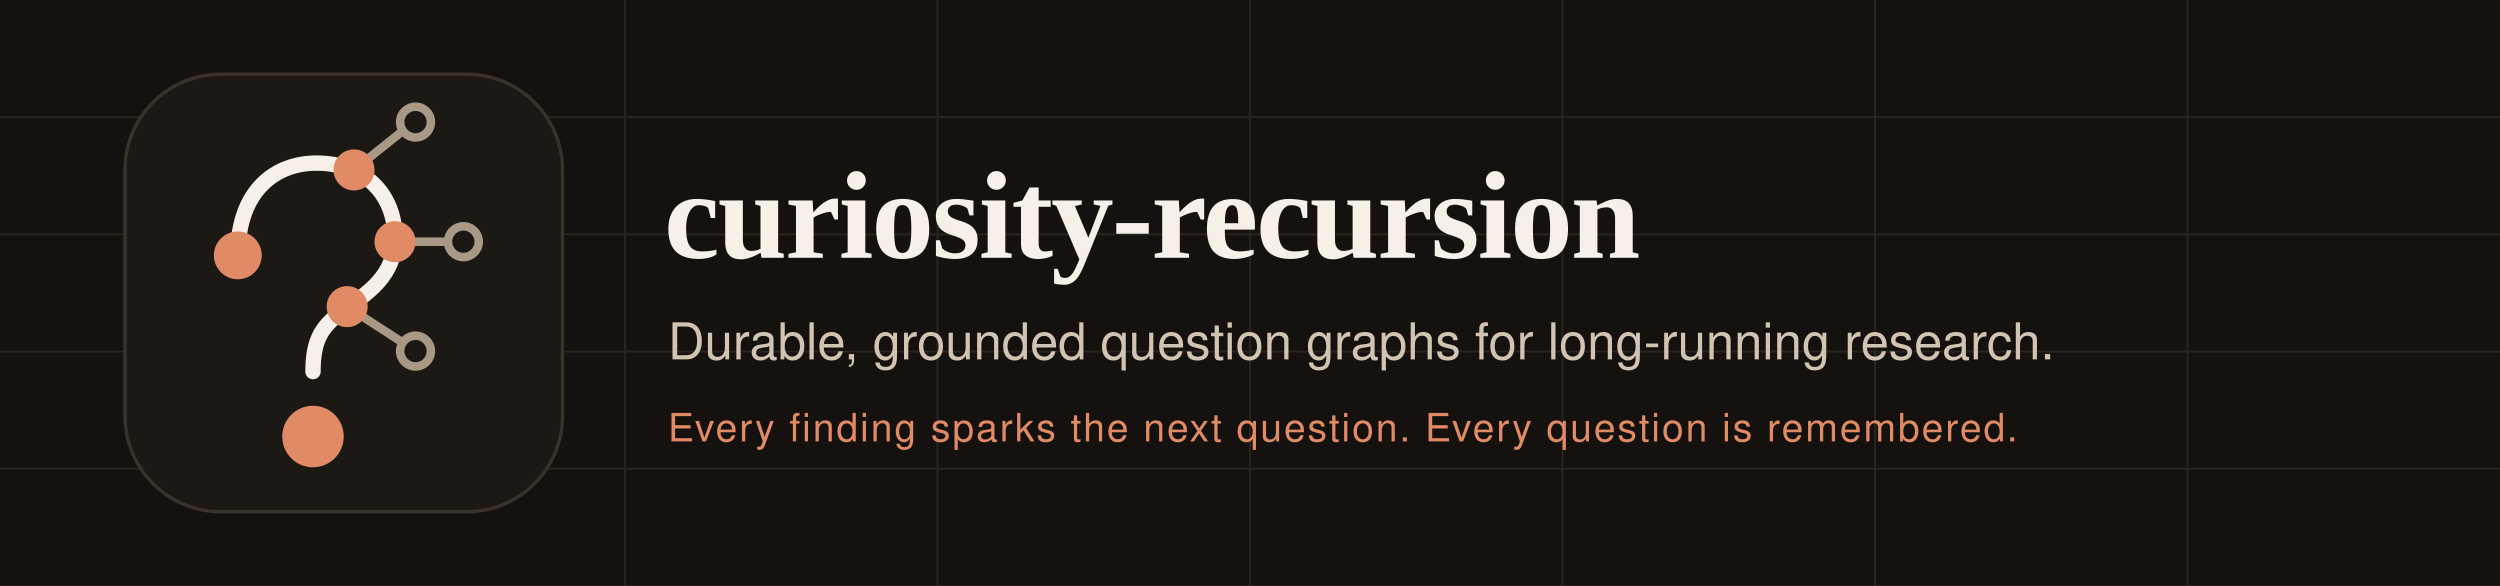
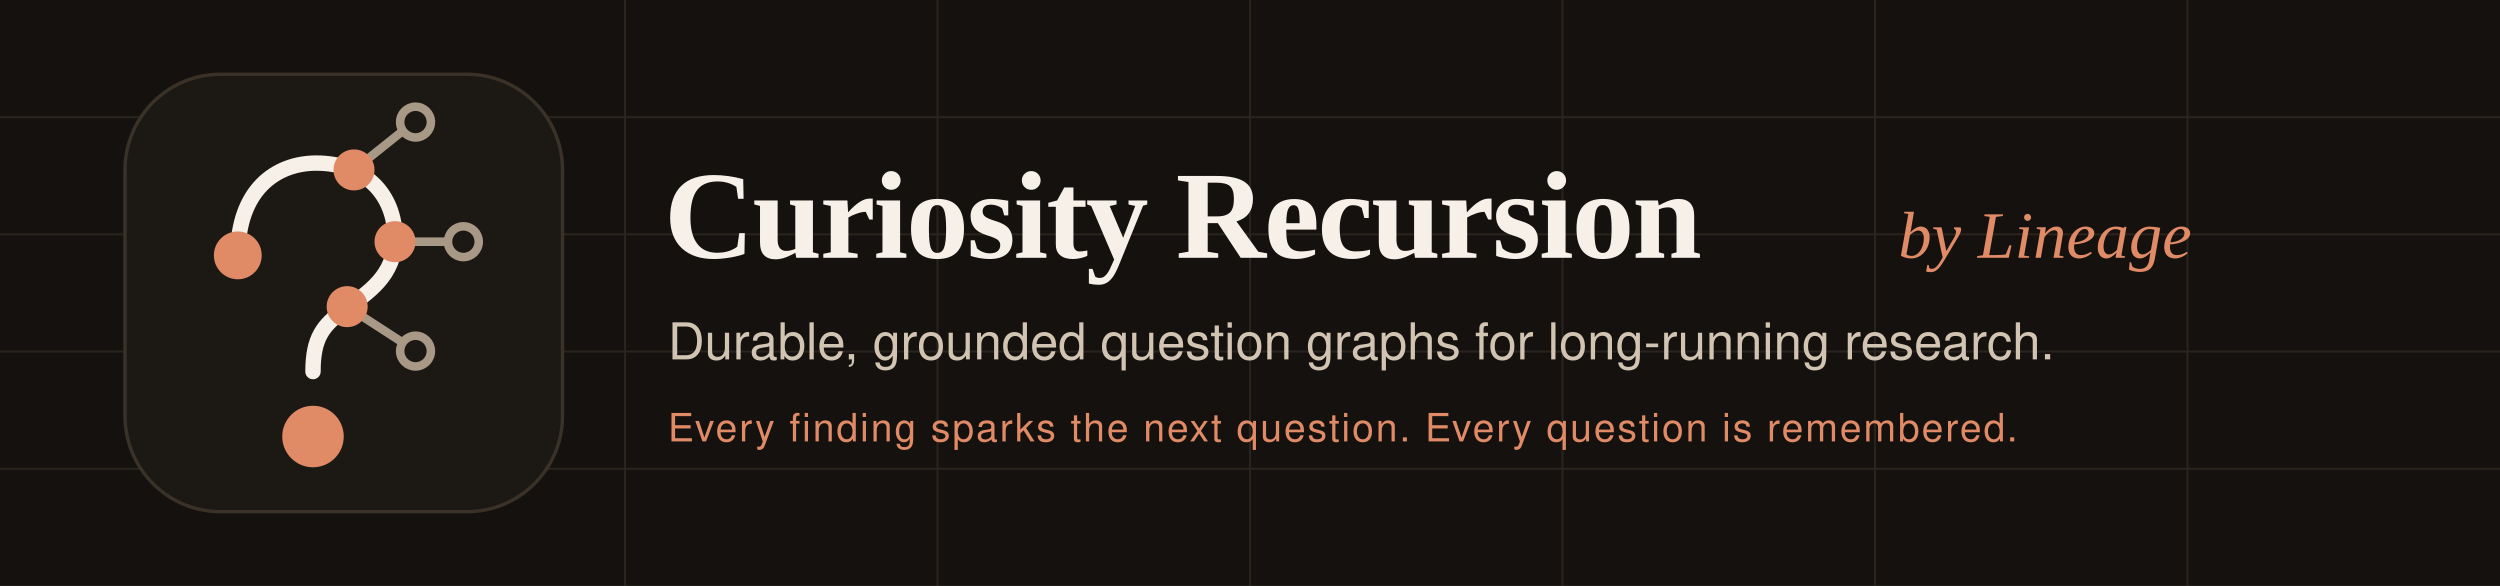
- <svg xmlns="http://www.w3.org/2000/svg" viewBox="0 0 1280 300" width="1280" height="300" role="img" aria-label="curiosity-recursion: durable, grounded question graphs for long-running research">
+ <svg xmlns="http://www.w3.org/2000/svg" viewBox="0 0 1280 300" width="1280" height="300" role="img" aria-label="Curiosity Recursion by Lineage: durable, grounded question graphs for long-running research">
  <rect width="1280" height="300" fill="#14110e" />
  <g stroke="#3a3128" stroke-width="1" opacity="0.6">
    <path d="M0 60H1280M0 120H1280M0 180H1280M0 240H1280" />
    <path d="M320 0V300M480 0V300M640 0V300M800 0V300M960 0V300M1120 0V300" />
  </g>
  <g transform="translate(64 38) scale(0.875)">
    <rect width="256" height="256" rx="56" fill="#1c1814" stroke="#3a3128" stroke-width="2" />
    <g transform="translate(-20 2)">
      <path d="M86 104 C86 66 108 50 132 50 C160 50 178 68 178 94 C178 116 162 126 148 136 C136 145 130 152 130 172" fill="none" stroke="#f6f0e8" stroke-width="9" stroke-linecap="round" stroke-linejoin="round" />
      <g fill="none" stroke="#a89886" stroke-width="5" stroke-linecap="round">
        <path d="M154 54 L184 30" />
        <path d="M178 96 L212 96" />
        <path d="M150 134 L184 156" />
      </g>
      <g fill="#1c1814" stroke="#a89886" stroke-width="5">
        <circle cx="190" cy="26" r="9" />
        <circle cx="218" cy="96" r="9" />
        <circle cx="190" cy="160" r="9" />
      </g>
      <g fill="#e08a66">
        <circle cx="86" cy="104" r="14" />
        <circle cx="154" cy="54" r="12" />
        <circle cx="178" cy="96" r="12" />
        <circle cx="150" cy="134" r="12" />
      </g>
      <circle cx="130" cy="210" r="18" fill="#e08a66" />
    </g>
  </g>
-   <text x="340" y="132" fill="#f6f0e8" font-family="Georgia, 'Times New Roman', serif" font-size="64" font-weight="600" letter-spacing="-1">curiosity-recursion</text>
+   <text x="340" y="132" fill="#f6f0e8" font-family="Georgia, 'Times New Roman', serif" font-size="64" font-weight="600" letter-spacing="-1">Curiosity Recursion</text>
+   <text x="972" y="132" fill="#e08a66" font-family="Georgia, 'Times New Roman', serif" font-size="34" font-style="italic">by Lineage</text>
  <text x="342" y="184" fill="#d2c4b2" font-family="-apple-system, 'Segoe UI', Helvetica, Arial, sans-serif" font-size="26">Durable, grounded question graphs for long-running research.</text>
  <text x="342" y="226" fill="#e08a66" font-family="-apple-system, 'Segoe UI', Helvetica, Arial, sans-serif" font-size="20" letter-spacing="1">Every finding sparks the next question. Every question is remembered.</text>
</svg>
